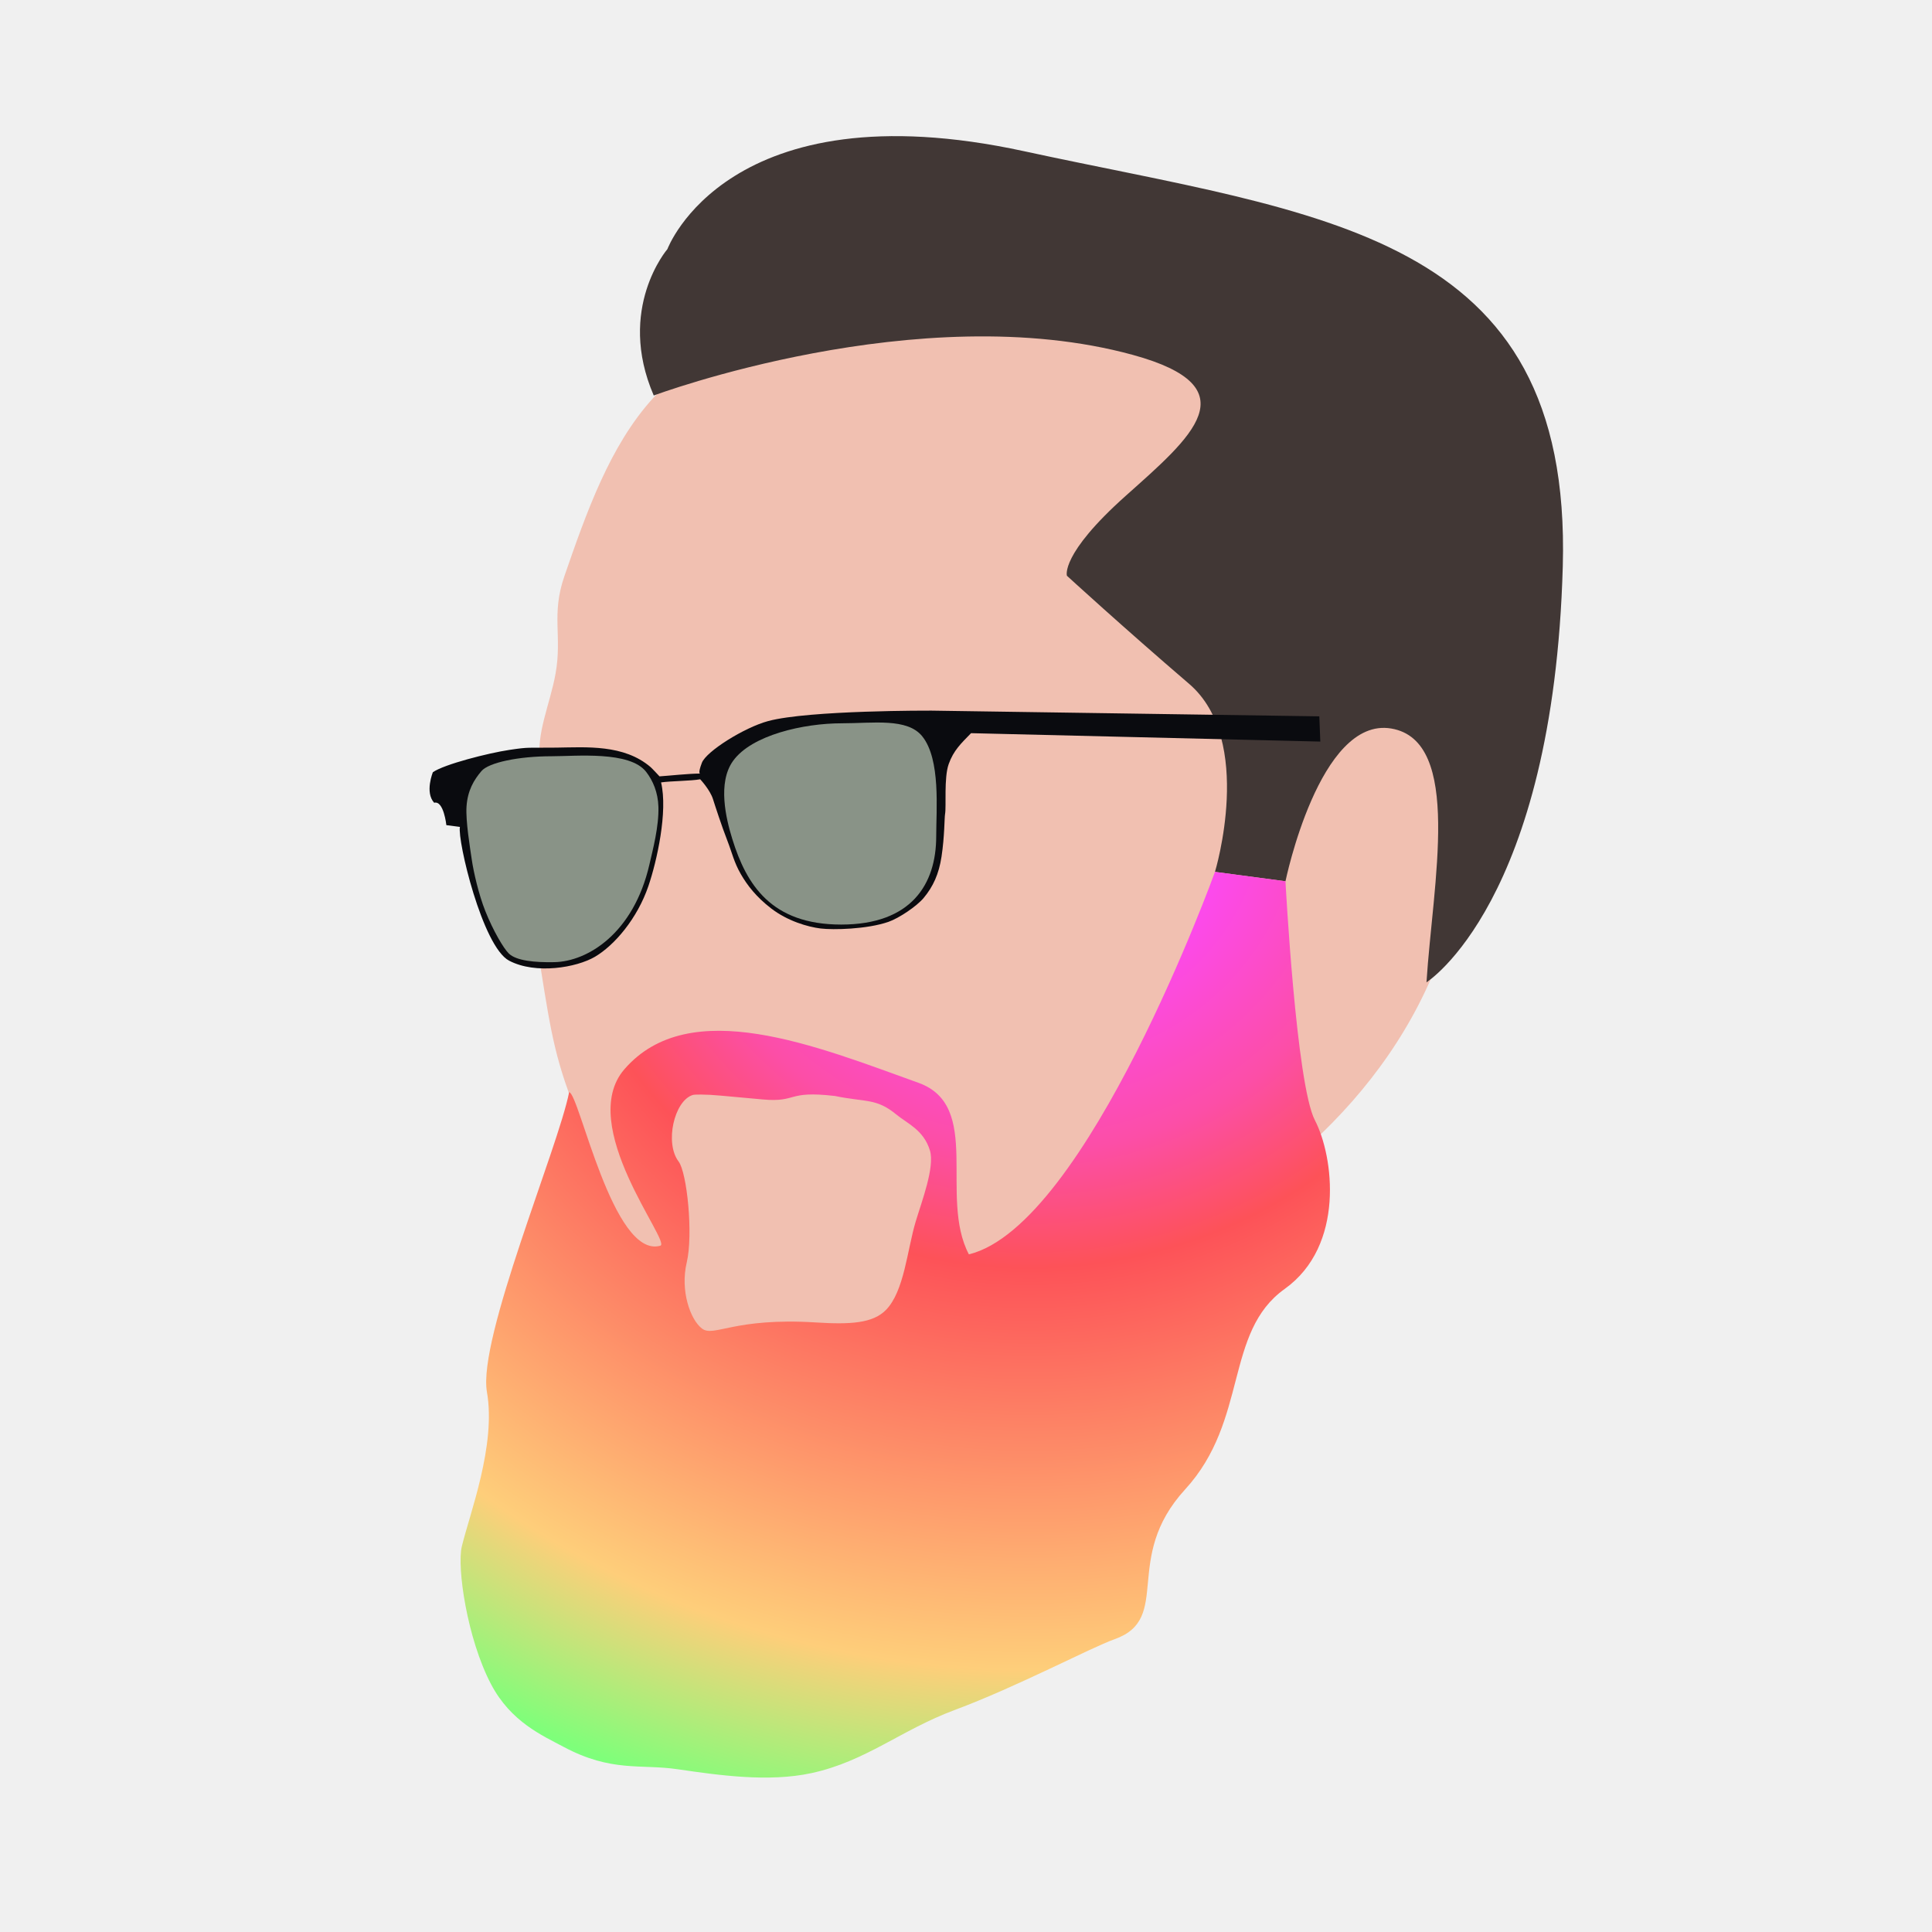
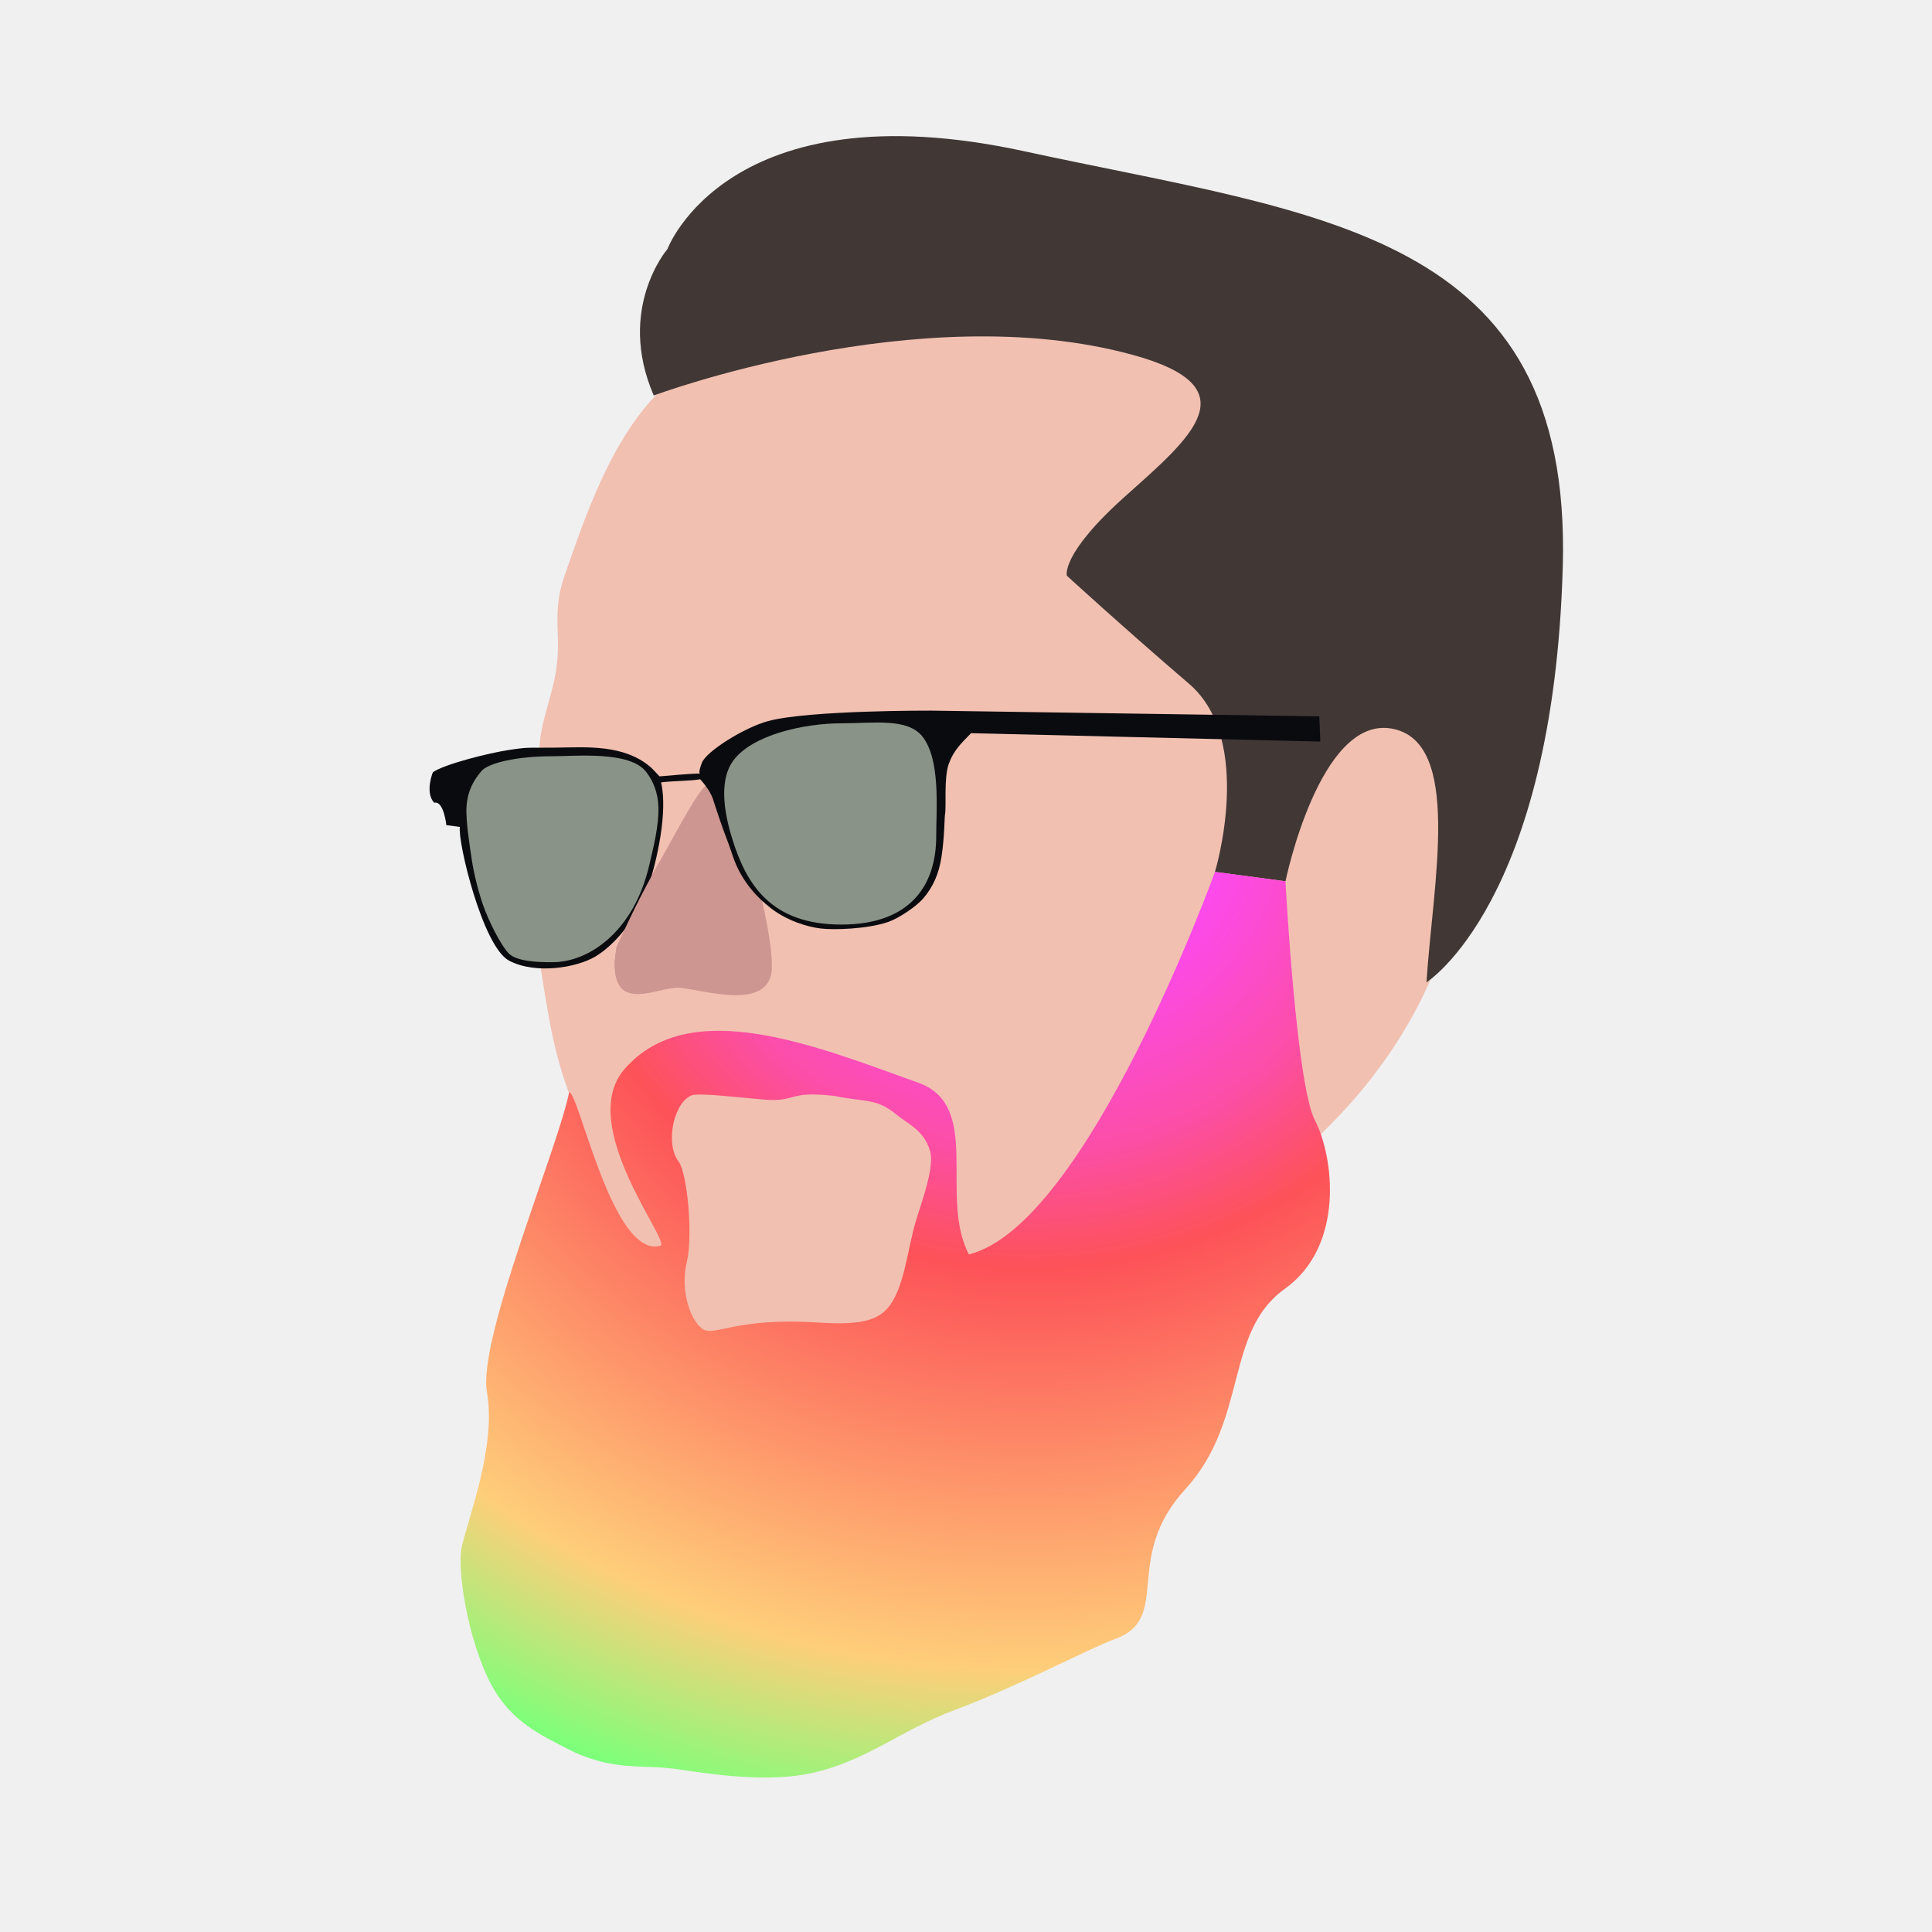
<svg xmlns="http://www.w3.org/2000/svg" version="1.1" id="Layer_1" x="0px" y="0px" viewBox="0 0 600 600" xml:space="preserve" width="600" height="600">
  <style type="text/css" id="style824">
     .hair{
       opacity:1;
       fill:#413735;
       fill-opacity:1;
     }
     .head{
       opacity:1;
       fill:#f1c0b1;
+        fill-opacity:1;
+      }
+      .nose{
+        opacity:1;
+        fill:#CE9691;
       fill-opacity:1;
     }
     .rims{
       opacity:1;
       fill:#0a0b0f;
       fill-opacity:1;
     }
     .lens{
       opacity:1;
       fill:#899387;
       fill-opacity:1;
     }
     .beard{
       opacity:1;
       fill:#ffffff;
       fill-opacity:1;
     }
   </style>
  <defs>
    <radialGradient id="rg1" cx="0.474" cy="0.472" r="50%">
      <stop offset="5%" style="stop-color:#CB70FE;" />
      <stop offset="15%" style="stop-color:#FC49F5;" />
      <stop offset="30%" style="stop-color:#FC4EA7;" />
      <stop offset="40%" style="stop-color:#FD5258;" />
      <stop offset="75%" style="stop-color:#FECE7A;" />
      <stop offset="90%" style="stop-color:#7EFF7A;" />
      <stop offset="100%" style="stop-color:#7EFFFF;" />
    </radialGradient>
    <mask id="beard-mask">
      <path id="beard" class="beard" d="m 377.322,270.768 c 0,0 -39.709,109.83 -76.426,118.785 -9.403,-17.91 4.312,-46.117 -15.672,-53.283 -31.56,-11.317 -71.059,-27.63 -91.328,-4.186 -15.078,17.44 14.69,53.782 11.18,54.783 -14.733,4.203 -25.215,-47.437 -28.328,-47.674 -3.385,17.247 -28.433,76.529 -25.527,93.096 2.905,16.567 -5.383,37.874 -7.809,48.018 -1.53,6.398 1.613,28.558 9.125,42.809 6.122,11.614 15.855,15.85 22.527,19.408 14.859,7.925 23.874,5.249 35.34,6.924 12.772,1.866 28.231,4.089 41.568,1.215 16.923,-3.647 27.834,-13.393 44.461,-19.588 19.584,-7.296 42.287,-19.372 49.67,-21.986 18.154,-6.43 2.255,-25.056 21.957,-46.549 19.702,-21.493 12.09,-48.807 30.896,-62.24 18.806,-13.433 15.223,-41.193 9.402,-52.387 -5.821,-11.194 -9.143,-74.227 -9.143,-74.227 z m -159.625,69.154 c 3.965,0.043 6.194,0.358 19.184,1.523 10.919,0.98 7.237,-2.855 22.449,-1.072 9.57,1.978 12.809,0.612 19.03,5.744 3.409,2.813 8.494,4.784 10.434,11.167 1.562,5.138 -2.535,15.814 -4.408,22.05 -2.652,8.827 -3.546,21.66 -9.246,27.482 -4.08,4.167 -11.129,4.554 -21.748,3.884 -25.454,-1.605 -31.687,4.67 -35.356,1.918 -3.669,-2.752 -6.827,-11.827 -4.774,-20.492 2.064,-8.714 0.111,-27.952 -2.521,-31.416 -4.357,-5.733 -1.377,-18.804 4.355,-20.639 0.366,-0.117 1.28,-0.165 2.602,-0.15 z" />
    </mask>
  </defs>
  <g transform="scale(1, 1) translate(0, 0)">
    <g transform="rotate(0, 300, 200)">
      <path id="head" class="head" d="m 453.513,274.255 c -10.312,54.654 -49.866,89.252 -88.225,110.795 -41.439,23.273 -61.603,62.816 -101.992,62.816 -19.199,0 -28.69,3.387 -44.574,-4.233 -16.711,-8.017 -12.591,-15.66 -24.593,-36.448 -6.004,-10.4 -9.224,-47.418 -14.147,-59.301 -7.364,-17.775 -8.763,-26.442 -12.049,-47.125 -2.934,-18.466 7.33,-19.188 7.33,-39.084 0,-9.295 -6.206,-16.288 -7.496,-24.679 -1.401,-9.115 3.067,-18.252 4.771,-27.825 2.089,-11.734 -1.41,-18.245 2.741,-30.244 6.824,-19.72 14.148,-40.664 27.656,-55.41 31.541,-34.431 73.972,-59.977 101.697,-60.345 43.039,-0.571 128.739,12.321 154.68,57.043 21.137,36.44 3.957,102.333 -5.799,154.04 z" />
      <path id="hair" class="hair" d="m 203.027,122.826 c -11.677,-27.004 4.245,-45.464 4.245,-45.464 0,0 18.715,-50.379 110.768,-30.402 C 409.833,66.88 488.256,71.523 485.337,175.889 c -2.919,104.366 -42.33,129.18 -42.33,129.18 0,0 -0.046,0.729 0,0 1.93,-30.627 11.385,-75.045 -10.947,-78.822 -22.333,-3.776 -32.842,47.439 -32.842,47.439 l -21.895,-2.919 c 0,0 12.407,-40.87 -8.028,-58.386 -20.435,-17.516 -37.951,-33.572 -37.951,-33.572 0,0 -2.189,-6.568 18.246,-24.814 20.435,-18.246 39.07,-33.691 2.189,-43.79 -66.326,-18.161 -148.751,12.622 -148.751,12.622 z" />
+       <path id="nose" class="nose" d="m 239.737,300.106 c 0,14.977 -22.907,6.645 -29.454,6.645 -6.546,-10e-6 -19.366,7.614 -19.396,-7.363 -0.003,-1.536 0.596,-5.225 0.596,-5.225 3.124,-7.09 7.597,-16.424 13.265,-26.413 6.915,-12.187 13.266,-25.03 16.495,-25.03 6.546,0 18.494,42.409 18.494,57.387 z" />
      <path id="rims" class="rims" d="m 289.242,220.693 c 0,0 -38.002,-0.166 -50.68,3.24 -7.405,1.99 -19.227,9.404 -20.586,12.957 -1.358,3.553 -0.521,3.344 -0.521,3.344 -3.741,0.021 -9.498,0.663 -12.637,0.873 0,0 -2.312,-2.486 -2.766,-2.875 -8.304,-7.117 -19.968,-6.171 -29.26,-6.051 -9.3,0.12 -8.146,-0.258 -14.631,0.713 -6.485,0.971 -20.193,4.453 -23.725,6.92 0,0 -2.569,6.259 0.396,9.488 2.966,-0.791 3.789,6.953 3.789,6.953 l 4.213,0.551 c -0.845,4.059 6.98,37.194 15.283,41.543 8.304,4.349 20.943,2.11 26.596,-1.186 6.136,-3.577 13.226,-11.935 16.65,-21.979 2.641,-7.746 6.092,-23.144 3.937,-32.201 3.093,-0.449 9.294,-0.44 12.153,-0.973 0,0 3.056,3.267 3.971,6.164 0.666,2.108 2.629,8.182 4.543,13.111 1.411,3.633 1.971,6.479 4.103,10.178 1.998,3.466 4.745,7.045 9.379,10.624 5.146,3.974 11.461,5.782 15.412,6.266 3.845,0.47 14.338,0.258 21.025,-2.052 3.319,-1.146 8.817,-4.865 10.953,-7.422 2.958,-3.54 4.737,-7.441 5.557,-12.83 0.976,-6.418 0.885,-12.053 1.105,-13.266 0.418,-2.299 -0.395,-11.244 1.127,-15.5 1.522,-4.256 3.813,-6.366 6.943,-9.59 l 108.465,2.611 -0.312,-7.836 z" />
      <path id="lensr" class="lens" d="m 201.668,268.54 c -4.917,21.288 -19.141,30.061 -29.519,30.267 -6.054,0.12 -11.843,-0.422 -14.159,-2.711 -1.596,-1.578 -4.824,-7.008 -7.283,-13.188 -2.08,-5.227 -3.638,-12.213 -4.15,-15.666 -0.609,-4.108 -1.955,-12.281 -1.679,-16.681 0.32,-5.111 2.334,-8.388 4.645,-11.1 2.245,-2.635 11.465,-4.601 21.749,-4.601 7.66,0 24.37,-1.723 29.421,4.881 2.071,2.707 3.646,6.285 3.783,10.827 0.184,6.08 -1.746,13.37 -2.809,17.972 z" />
      <path id="lensl" class="lens" d="m 290.749,259.734 c 0,14.913 -7.746,27.398 -29.494,27.398 -21.749,0 -29.434,-12.361 -33.844,-26.608 -1.977,-6.388 -4.595,-17.434 0.224,-24.184 5.776,-8.09 21.961,-11.716 33.817,-11.716 9.692,0 20.32,-1.723 24.96,4.043 5.773,7.174 4.336,22.798 4.336,31.065 z" />
+       <path id="nose2" class="nose" d="m 210.283,306.751 c -6.546,-10e-6 -19.366,7.614 -19.396,-7.363 -0.003,-1.536 0.596,-5.225 0.596,-5.225 3.124,-7.09 7.597,-16.424 13.265,-26.413 17.587,11.472 12.724,31.456 5.536,39.002 z" />
      <g mask="url(#beard-mask)">
        <g id="spirals" transform="translate(320,250) rotate(900)" style="fill:none;stroke-width:80px;stroke-linecap:round;">
          <path id="spiral1" class="sprial" style="stroke:url(#rg1);" d="M0,0C3.36,0.06,6.6,-2.82,7.07,-7.07C7.66,-11.26,5.28,-16.67,0,-20C-5.18,-23.4,-13.27,-24.43,-21.21,-21.21C-29.13,-18.12,-36.69,-10.51,-40,0C-43.42,10.46,-42.3,23.68,-35.36,35.36C-28.53,47,-15.79,56.71,0,60C15.69,63.43,34.14,60.2,49.5,49.5C64.88,38.98,76.71,21.03,80,0C83.43,-20.92,78.08,-44.6,63.64,-63.64C49.44,-82.74,26.27,-96.74,0,-100C-26.16,-103.45,-55.05,-95.94,-77.78,-77.78C-100.6,-59.88,-116.76,-31.53,-120,0C-123.48,31.43,-113.8,65.49,-91.92,91.92C-70.34,118.47,-36.76,136.79,0,140C36.66,143.5,75.94,131.67,106.07,106.07C136.34,80.79,156.81,42,160,0C163.53,-41.9,149.54,-86.4,120.21,-120.21C91.24,-154.2,47.24,-176.83,0,-180C-47.13,-183.56,-96.85,-167.4,-134.35,-134.35C-172.06,-101.7,-196.86,-52.47,-200,0C-203.55,52.4,-185.28,107.29,-148.49,148.49C-112.14,189.9,-57.74,216.9,0,220C57.63,223.58,117.75,203.14,162.63,162.63C207.77,122.6,236.92,62.97,240,0C243.62,-62.86,220.98,-128.21,176.78,-176.78C133.05,-225.63,68.21,-256.95,0,-260C-68.13,-263.64,-138.65,-238.85,-190.92,-190.92C-243.49,-143.49,-276.98,-73.47,-280,0C-283.66,73.36,-256.71,149.1,-205.06,205.06C-153.94,261.36,-78.71,297,0,300C78.6,303.69,159.56,274.58,219.2,219.2C279.23,164.4,317.02,83.94,320,0C323.72,-83.84,292.44,-170.01,233.35,-233.35C174.84,-297.12,89.21,-337.04,0,-340C-89.07,-343.71,-180.46,-310.32,-247.49,-247.49C-315,-185.31,-357.03,-94.41,-360,0C-363.74,94.33,-328.18,190.91,-261.63,261.63C-195.75,332.86,-99.67,377.06,0,380C99.57,383.76,201.36,346.05,275.77,275.77C350.73,206.2,397.08,104.91,400,0" />
        </g>
      </g>
    </g>
  </g>
</svg>
